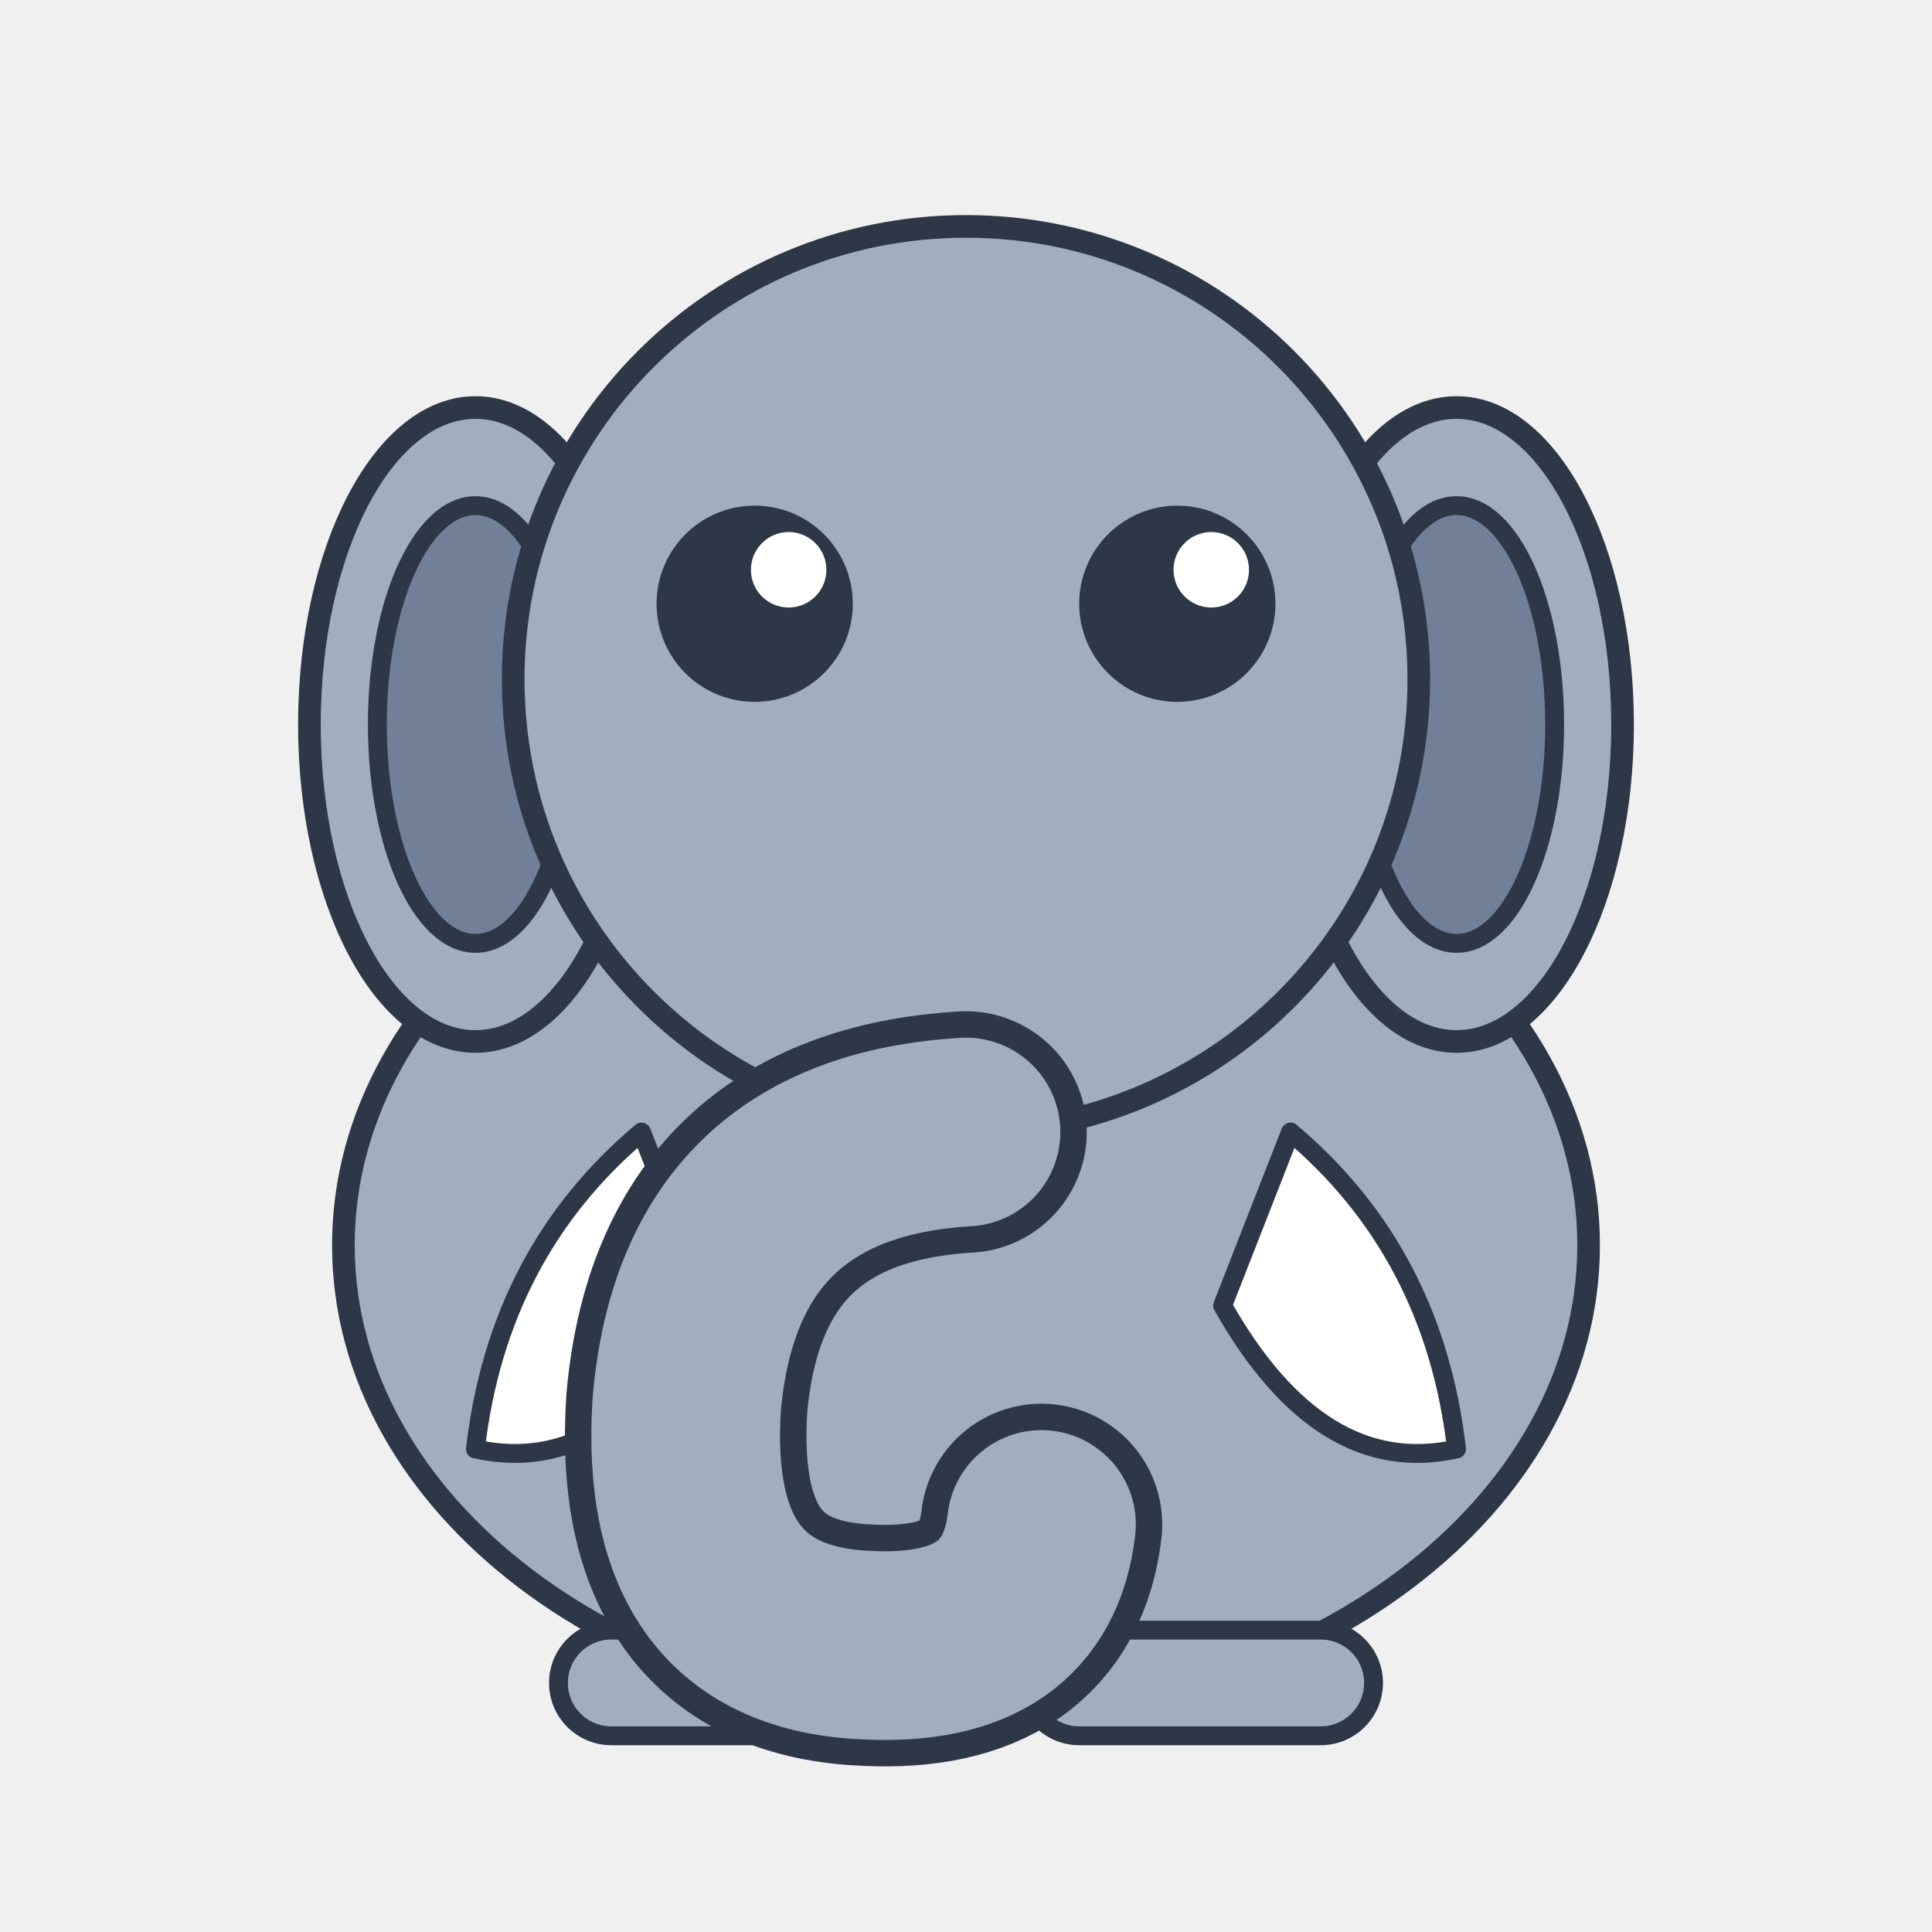
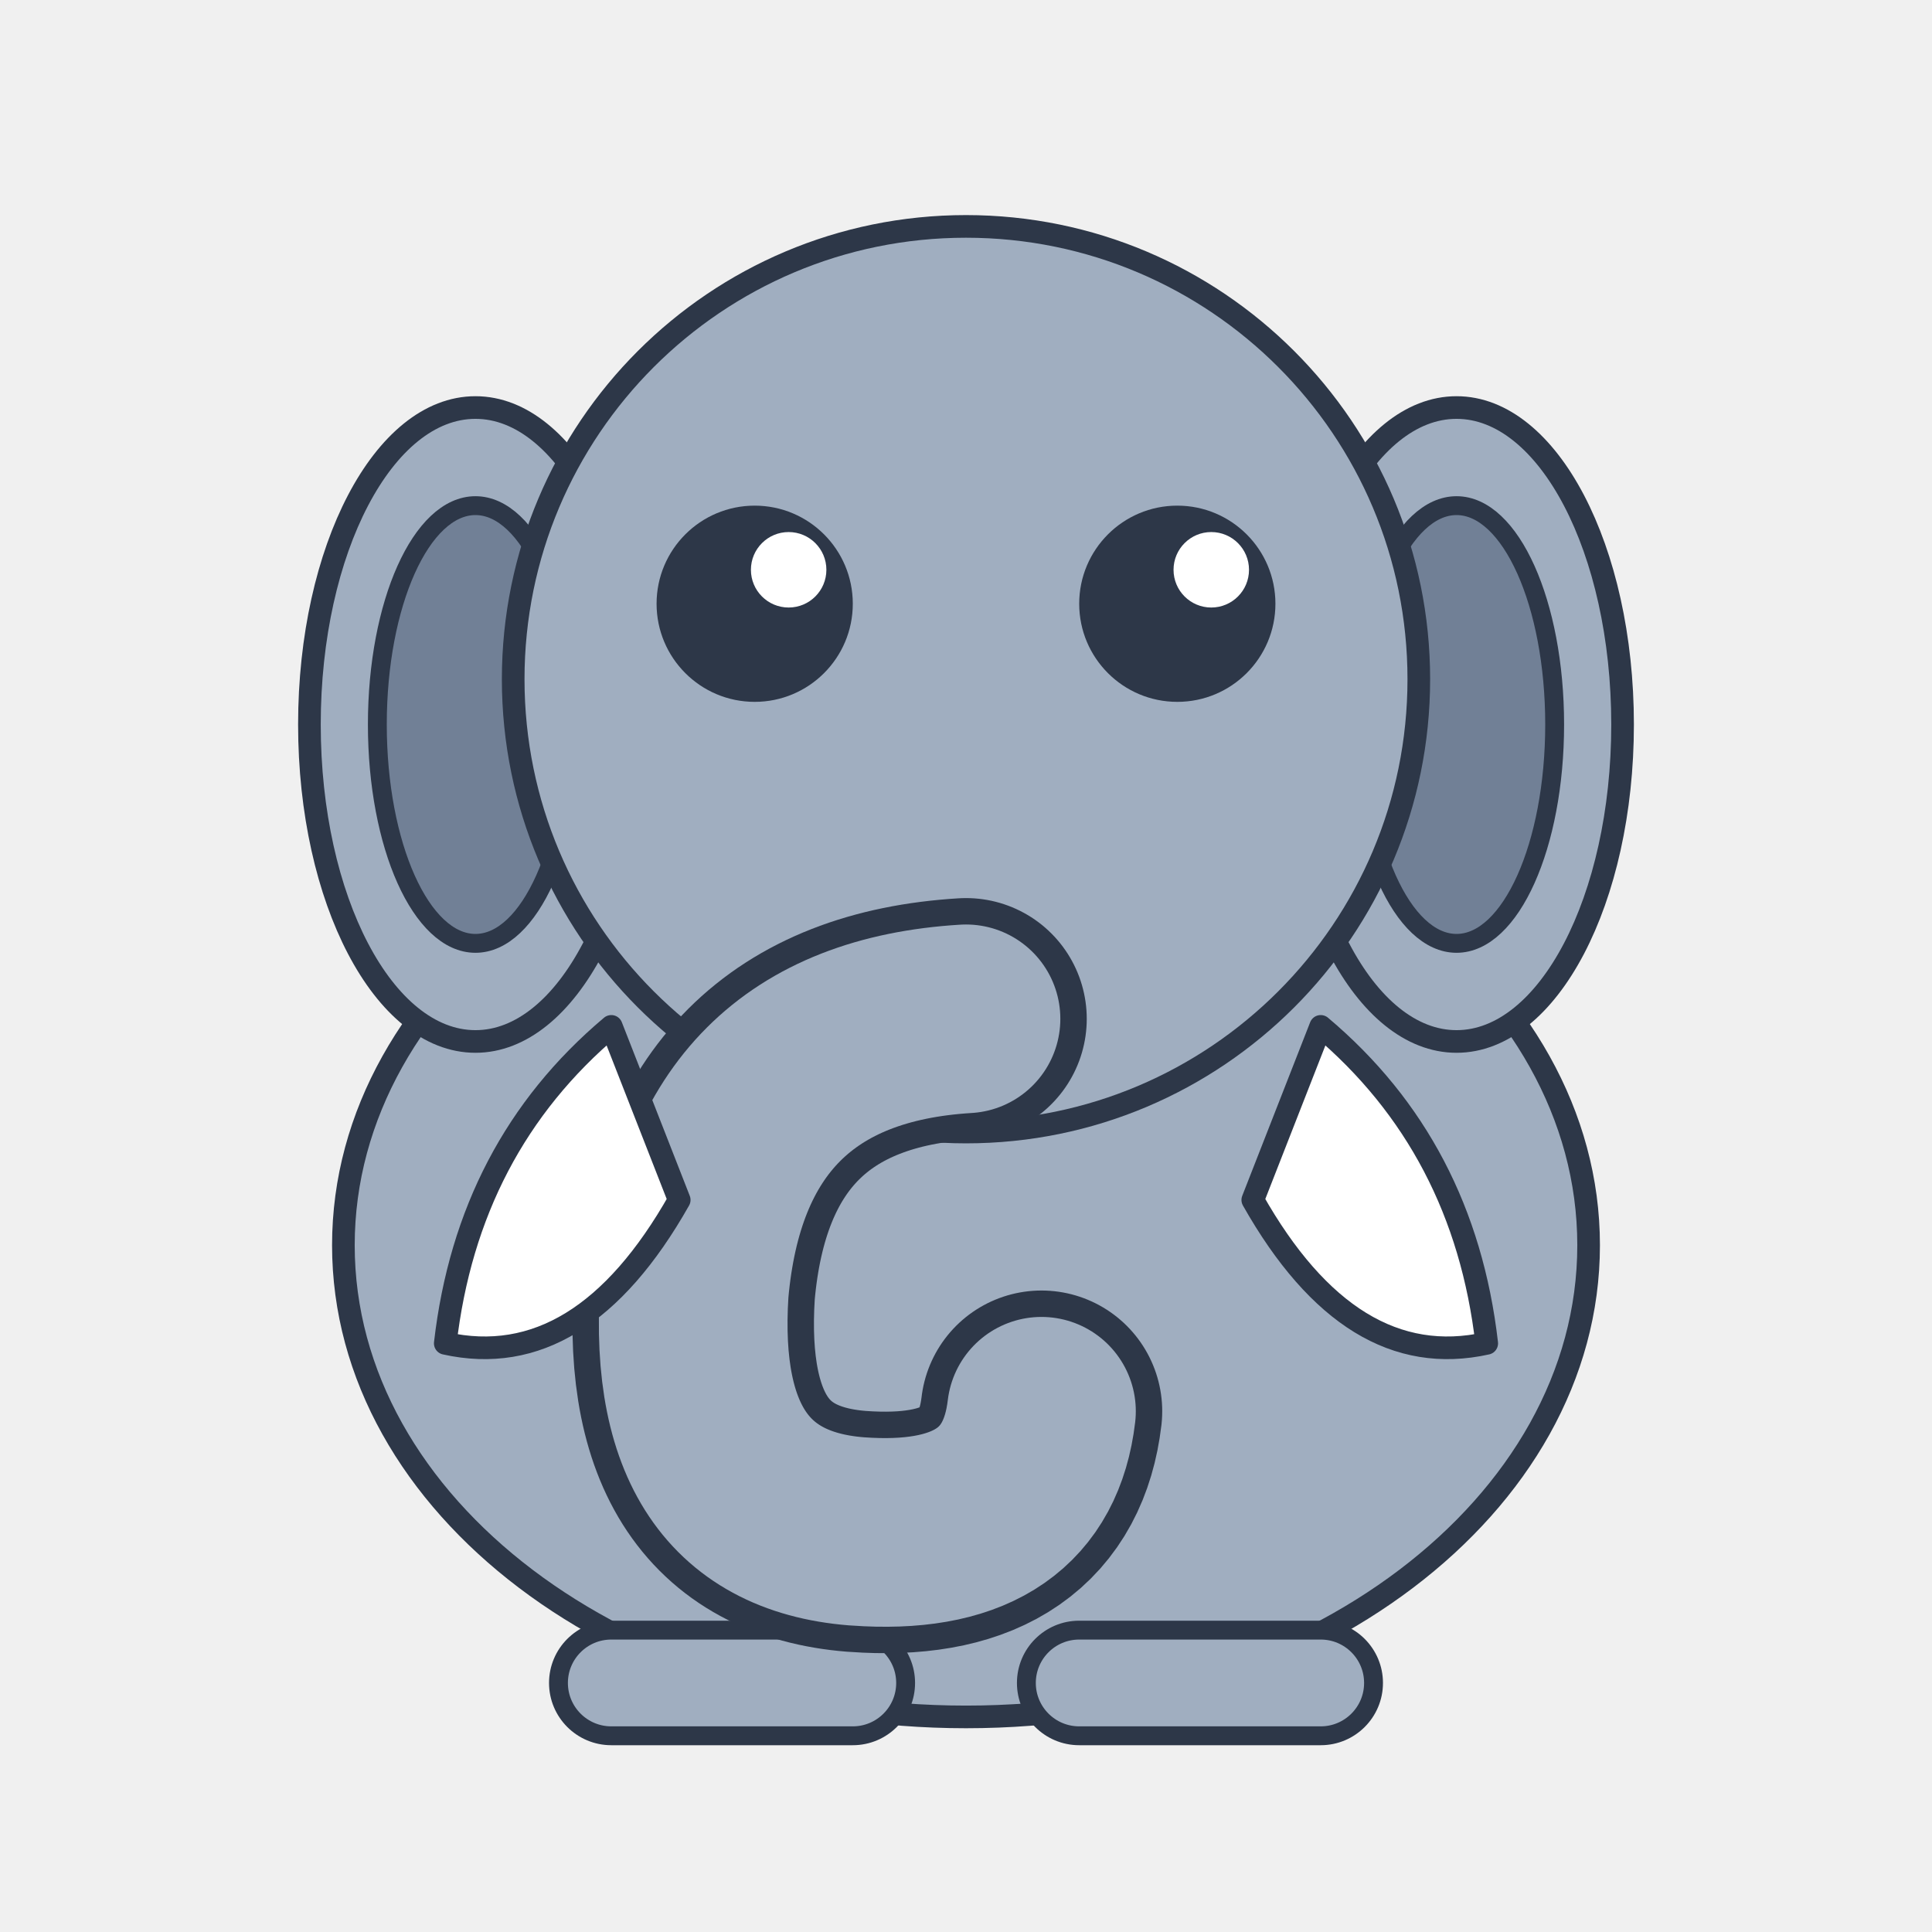
<svg xmlns="http://www.w3.org/2000/svg" viewBox="0 0 512 512">
  <ellipse cx="256" cy="330" rx="165" ry="125" fill="#A0AEC0" stroke="#2D3748" stroke-width="6" />
  <rect x="148" y="432" width="92" height="28" rx="14" fill="#A0AEC0" stroke="#2D3748" stroke-width="5" />
  <rect x="272" y="432" width="92" height="28" rx="14" fill="#A0AEC0" stroke="#2D3748" stroke-width="5" />
  <ellipse cx="126" cy="192" rx="44" ry="84" fill="#A0AEC0" stroke="#2D3748" stroke-width="6" />
  <ellipse cx="126" cy="192" rx="26" ry="58" fill="#718096" stroke="#2D3748" stroke-width="5" />
  <ellipse cx="386" cy="192" rx="44" ry="84" fill="#A0AEC0" stroke="#2D3748" stroke-width="6" />
  <ellipse cx="386" cy="192" rx="26" ry="58" fill="#718096" stroke="#2D3748" stroke-width="5" />
  <circle cx="256" cy="180" r="120" fill="#A0AEC0" stroke="#2D3748" stroke-width="6" />
-   <path d="M 170 300 Q 132 332 126 384 Q 162 392 188 346 Z" fill="#FFFFFF" stroke="#2D3748" stroke-width="5" stroke-linejoin="round" />
-   <path d="M 342 300 Q 380 332 386 384 Q 350 392 324 346 Z" fill="#FFFFFF" stroke="#2D3748" stroke-width="5" stroke-linejoin="round" />
  <g fill="none" stroke-linecap="round" stroke-linejoin="round">
-     <path d="M 256 300 Q 188 304 182 372 Q 178 434 230 436 Q 272 438 276 404" stroke="#2D3748" stroke-width="64" />
-     <path d="M 256 300 Q 188 304 182 372 Q 178 434 230 436 Q 272 438 276 404" stroke="#A0AEC0" stroke-width="50" />
+     <path d="M 256 270 Q 190 274 184 342 Q 180 404 230 406 Q 272 408 276 374" stroke="#2D3748" stroke-width="64" />
+     <path d="M 256 270 Q 190 274 184 342 Q 180 404 230 406 Q 272 408 276 374" stroke="#A0AEC0" stroke-width="50" />
  </g>
+   <path d="M 162 272 Q 124 304 118 356 Q 154 364 180 318 Z" fill="#FFFFFF" stroke="#2D3748" stroke-width="6" stroke-linejoin="round" />
+   <path d="M 350 272 Q 388 304 394 356 Q 358 364 332 318 Z" fill="#FFFFFF" stroke="#2D3748" stroke-width="6" stroke-linejoin="round" />
  <circle cx="200" cy="160" r="26" fill="#2D3748" />
  <circle cx="209" cy="151" r="10" fill="#FFFFFF" />
  <circle cx="312" cy="160" r="26" fill="#2D3748" />
  <circle cx="321" cy="151" r="10" fill="#FFFFFF" />
</svg>
